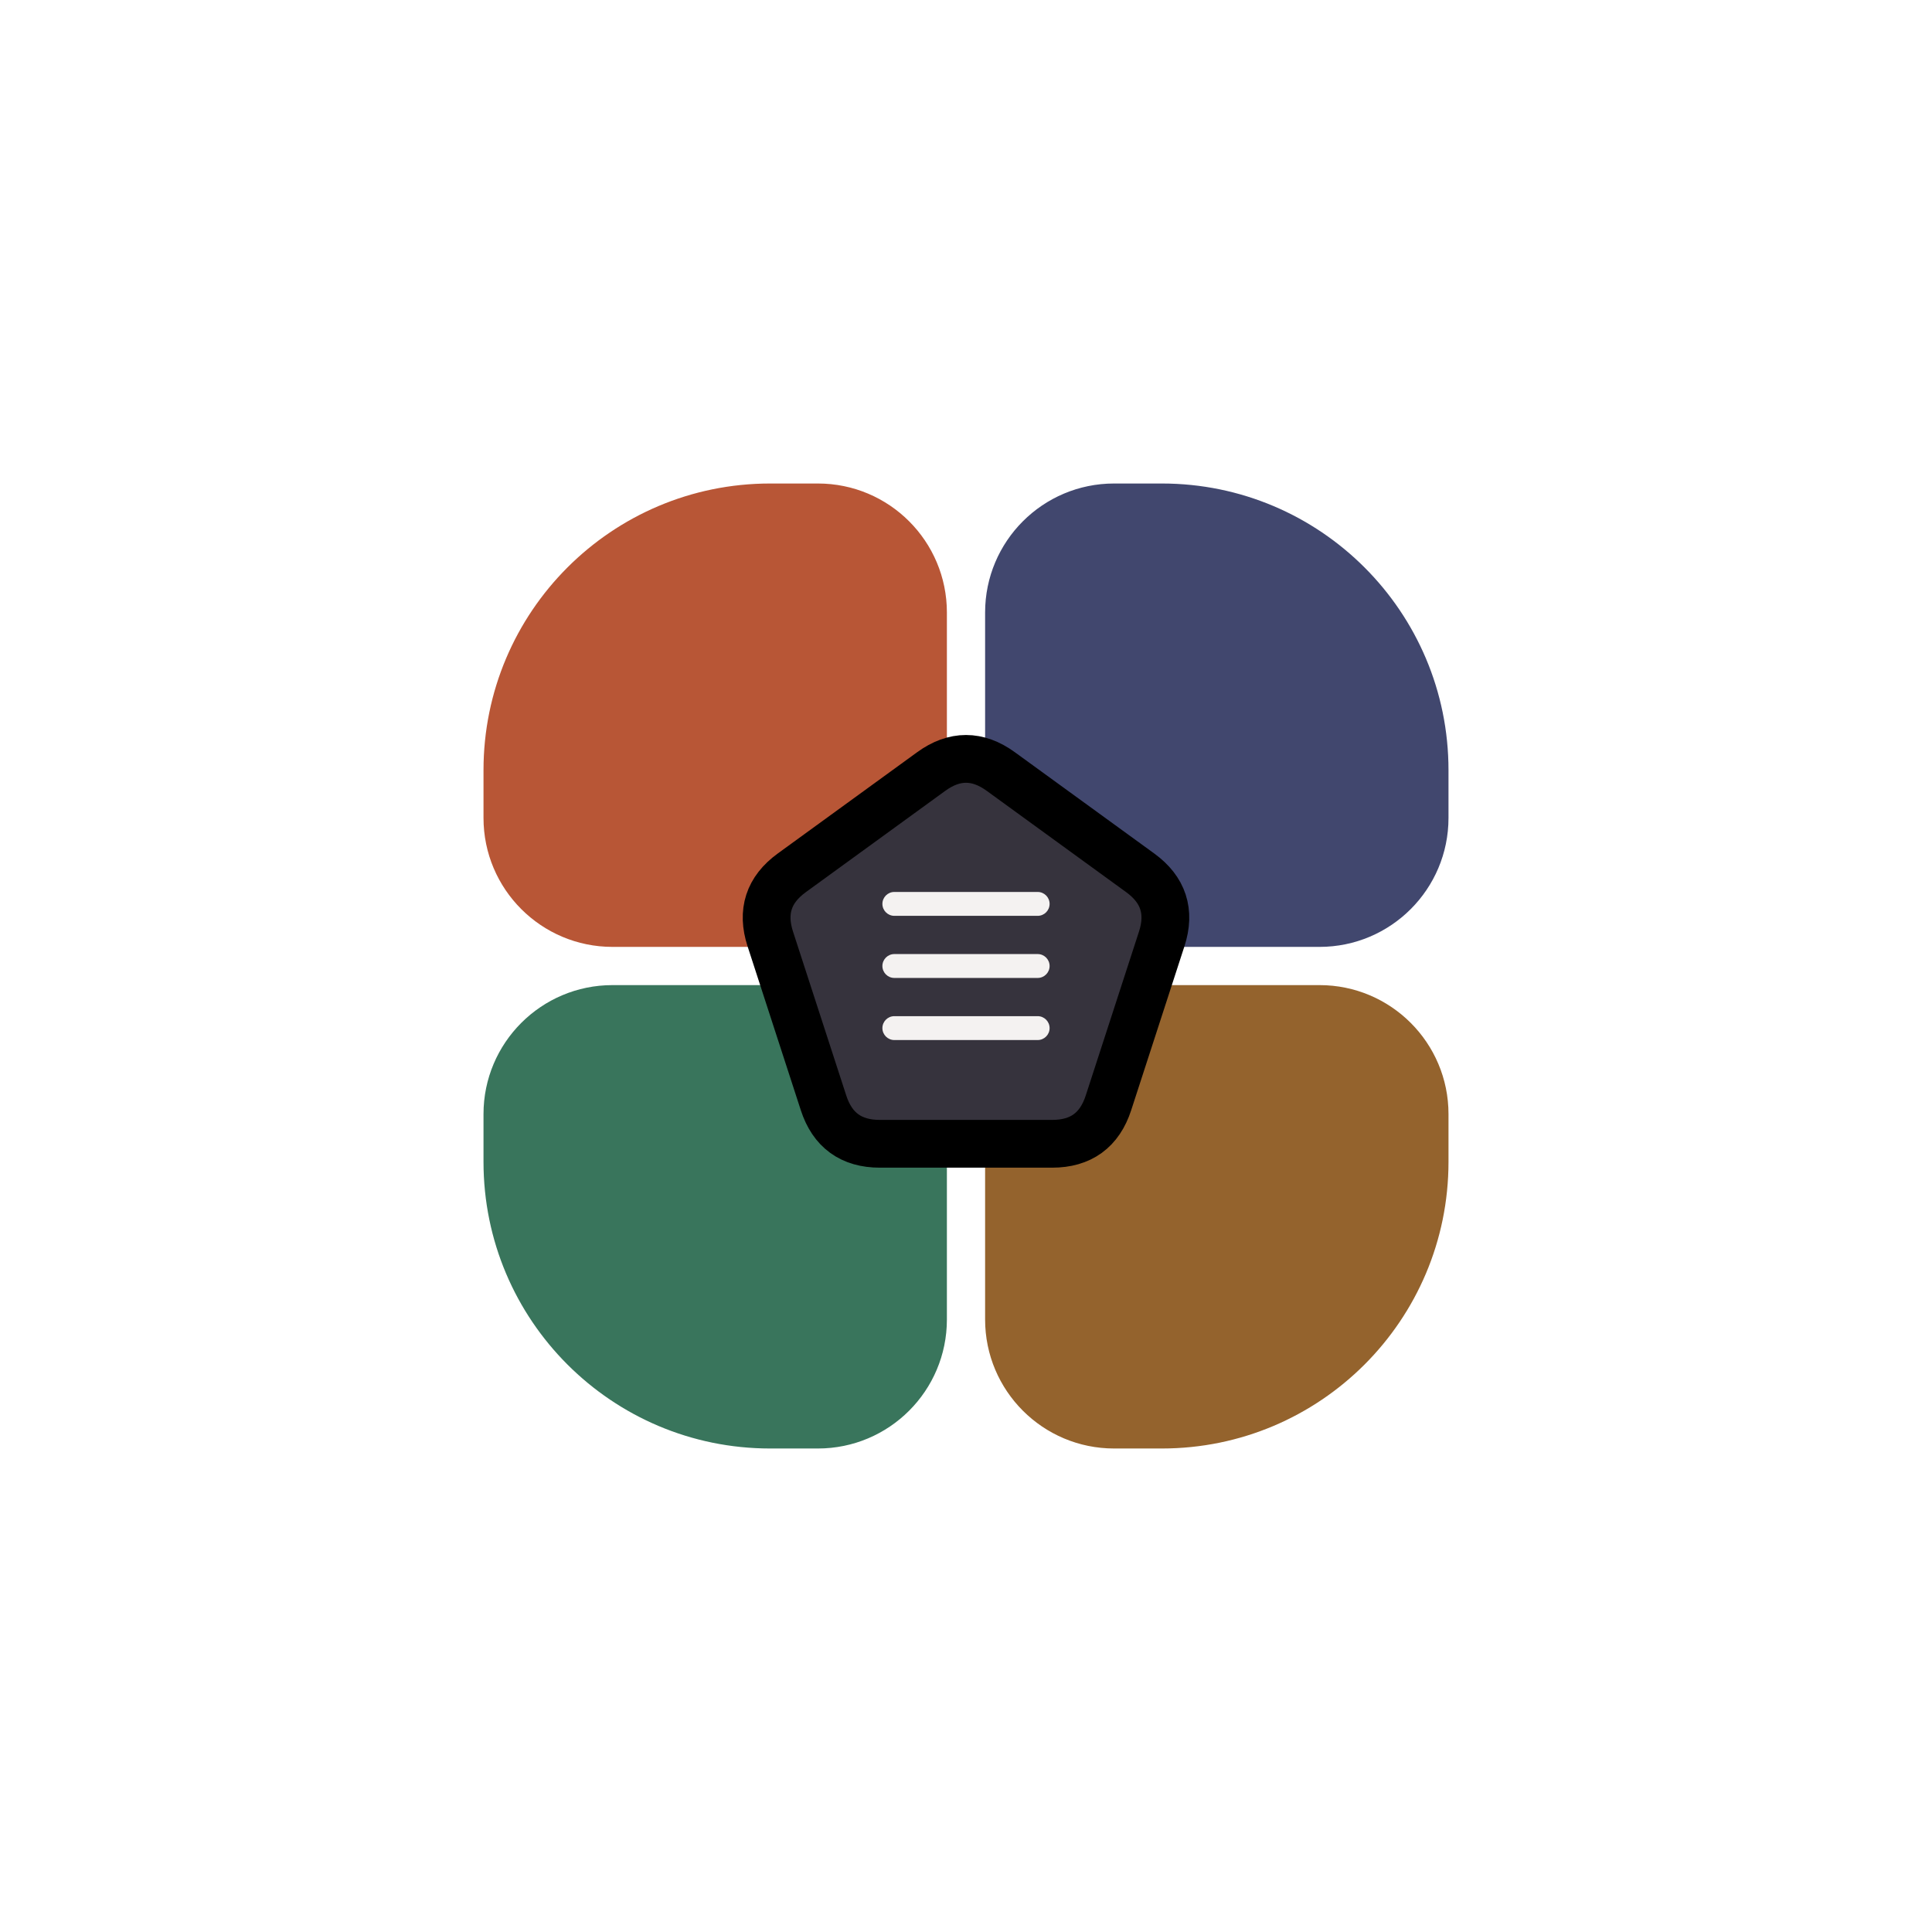
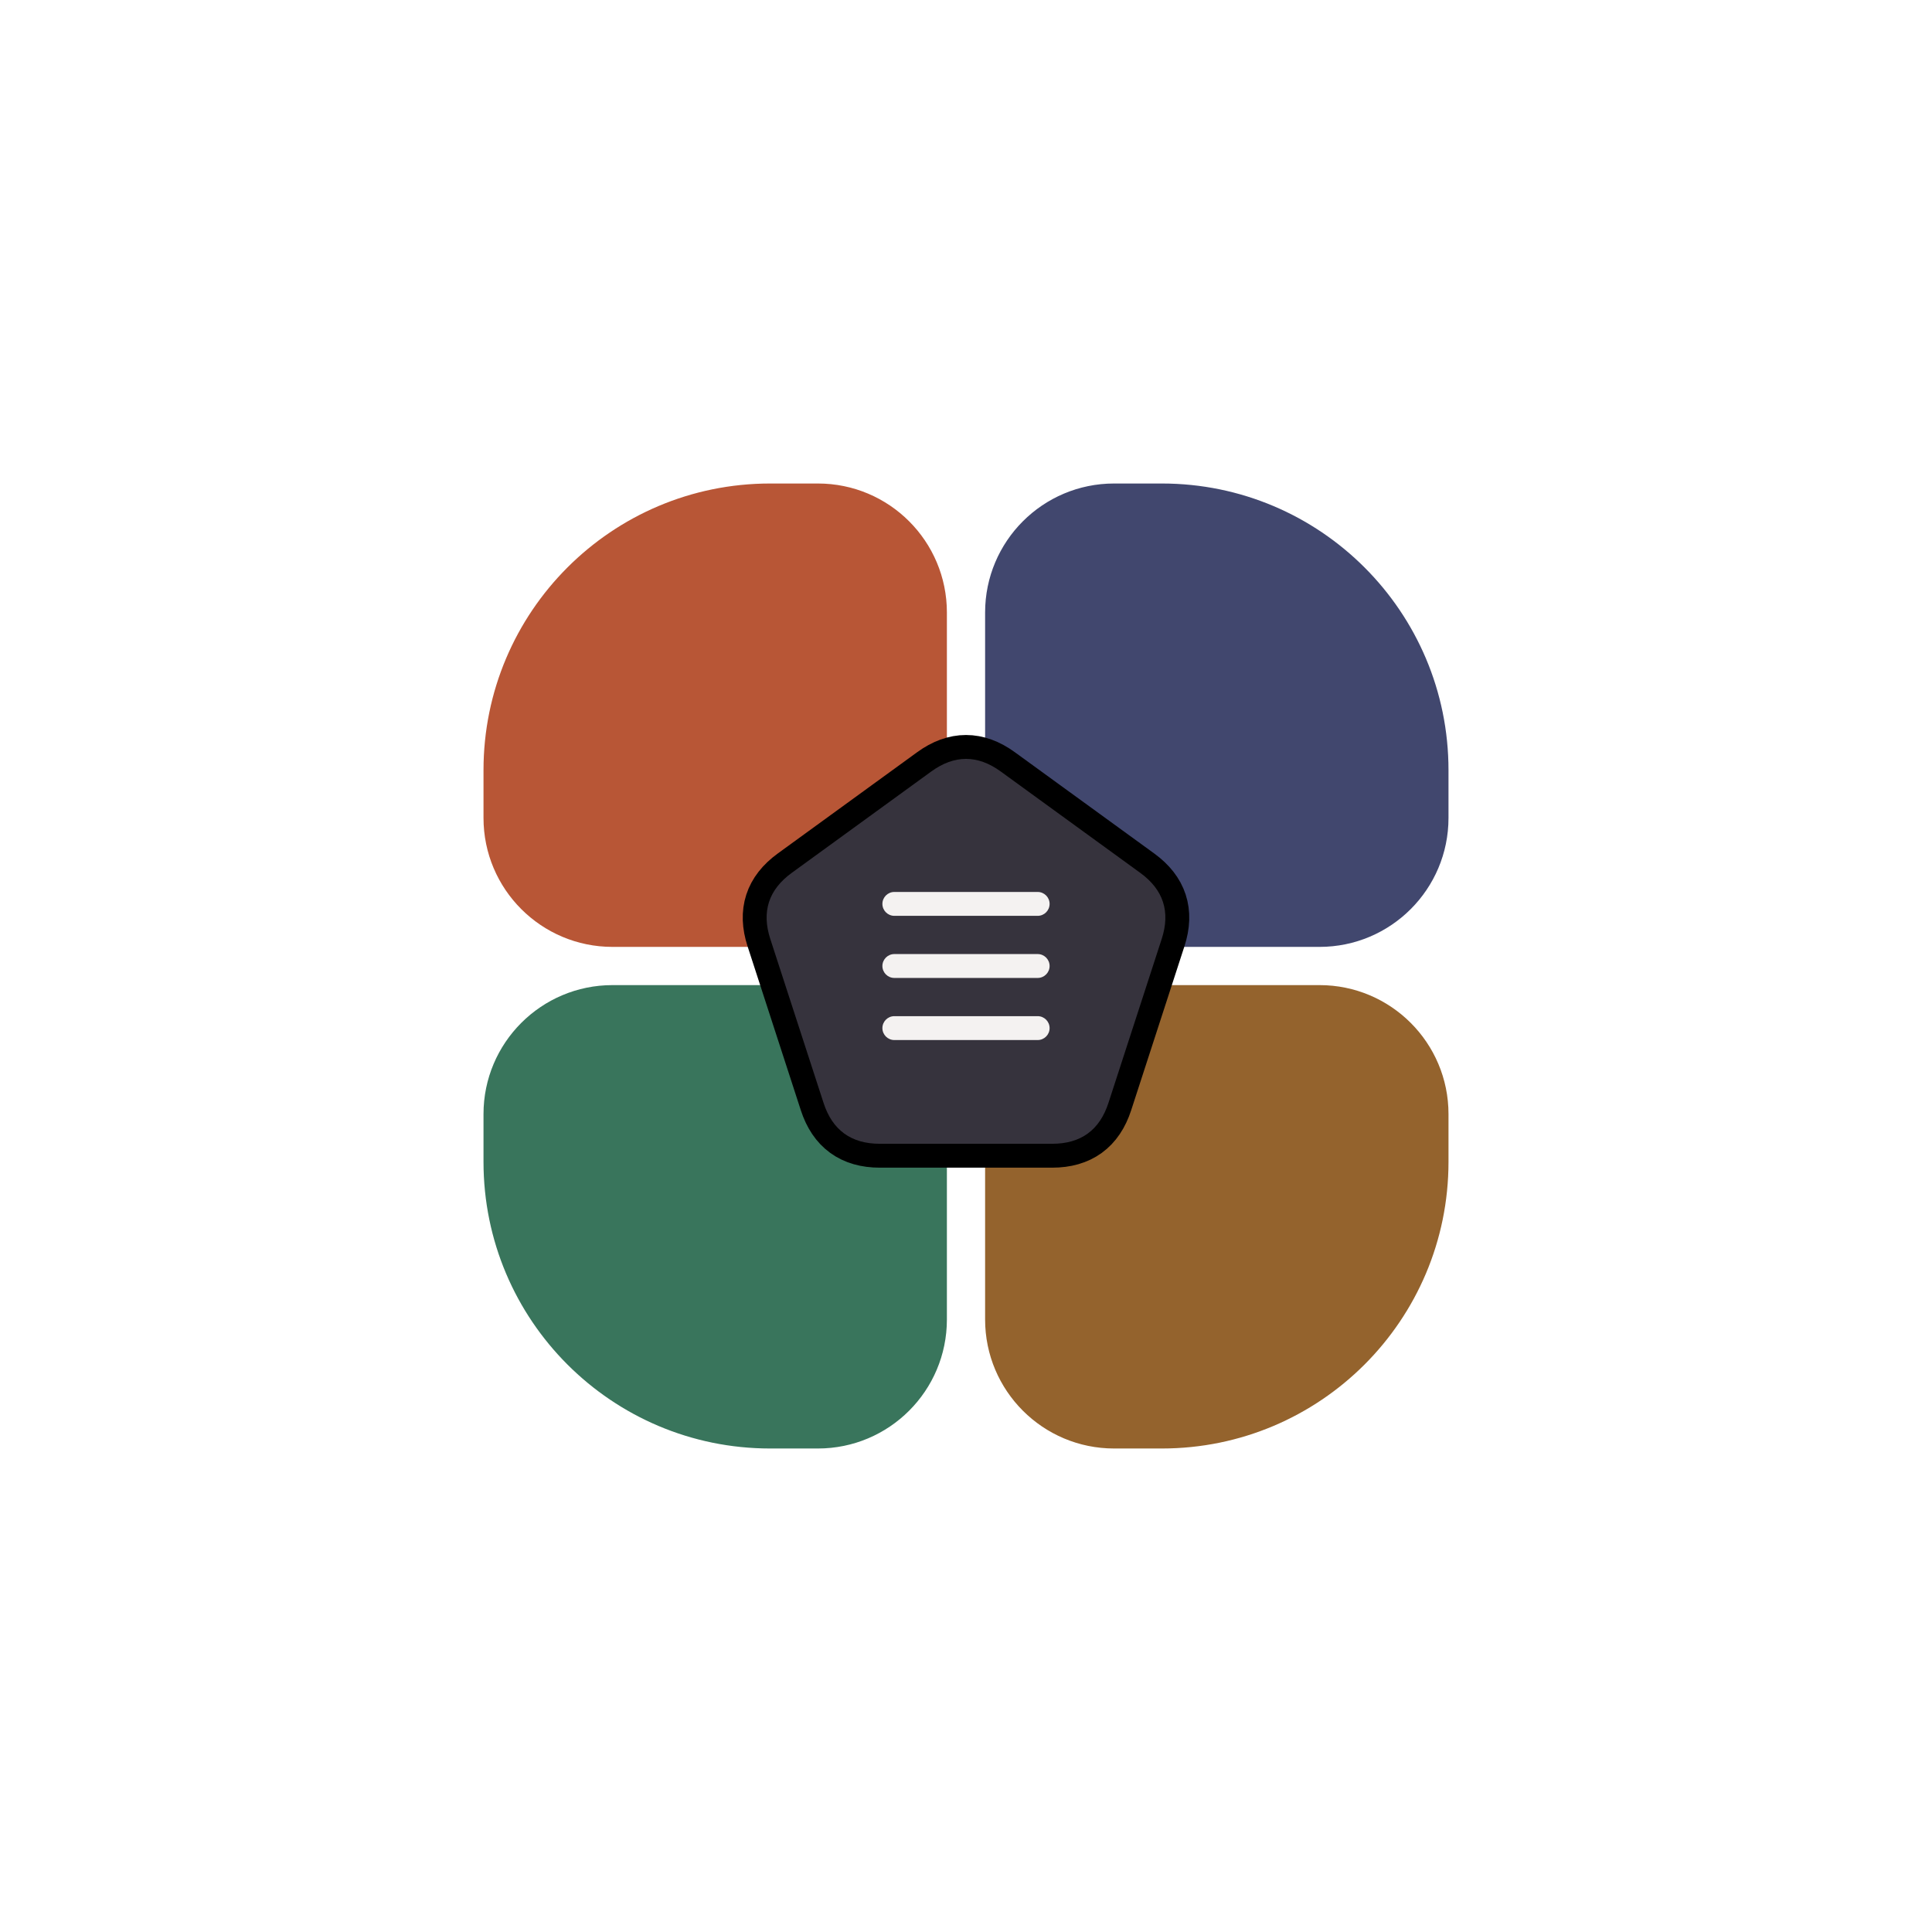
<svg xmlns="http://www.w3.org/2000/svg" width="1024" height="1024" viewBox="0 0 512 512">
  <g transform="translate(256 256) scale(0.633) translate(-256 -256)">
    <defs>
      <clipPath id="board">
        <rect x="54" y="54" width="404" height="404" rx="120" />
      </clipPath>
    </defs>
    <g clip-path="url(#board)">
      <rect x="54" y="54" width="194" height="194" rx="54" fill="#B85636" />
      <rect x="264" y="54" width="194" height="194" rx="54" fill="#41476E" />
      <rect x="54" y="264" width="194" height="194" rx="54" fill="#39755C" />
      <rect x="264" y="264" width="194" height="194" rx="54" fill="#94632D" />
    </g>
-     <path d="M241.44 174.58 Q256.00 164.00 270.56 174.58 L328.93 216.99 Q343.50 227.57 337.93 244.69 L315.64 313.31 Q310.08 330.43 292.08 330.43 L219.92 330.43 Q201.92 330.43 196.36 313.31 L174.07 244.69 Q168.50 227.57 183.07 216.99Z" fill="#36333D" stroke="#000000" stroke-width="20" stroke-linejoin="round" />
+     <path d="M241.44 174.58 Q256.00 164.00 270.56 174.58 L328.93 216.99 Q343.50 227.57 337.93 244.69 L315.64 313.31 Q310.08 330.43 292.08 330.43 L219.92 330.43 Q201.92 330.43 196.36 313.31 L174.07 244.69 Q168.50 227.57 183.07 216.99Z" fill="#36333D" stroke="#000000" stroke-width="20" stroke-linejoin="round" paint-order="stroke" />
    <g fill="#F4F2F1">
      <rect x="221" y="225" width="70" height="10" rx="5" />
      <rect x="221" y="251" width="70" height="10" rx="5" />
      <rect x="221" y="277" width="70" height="10" rx="5" />
    </g>
  </g>
</svg>
